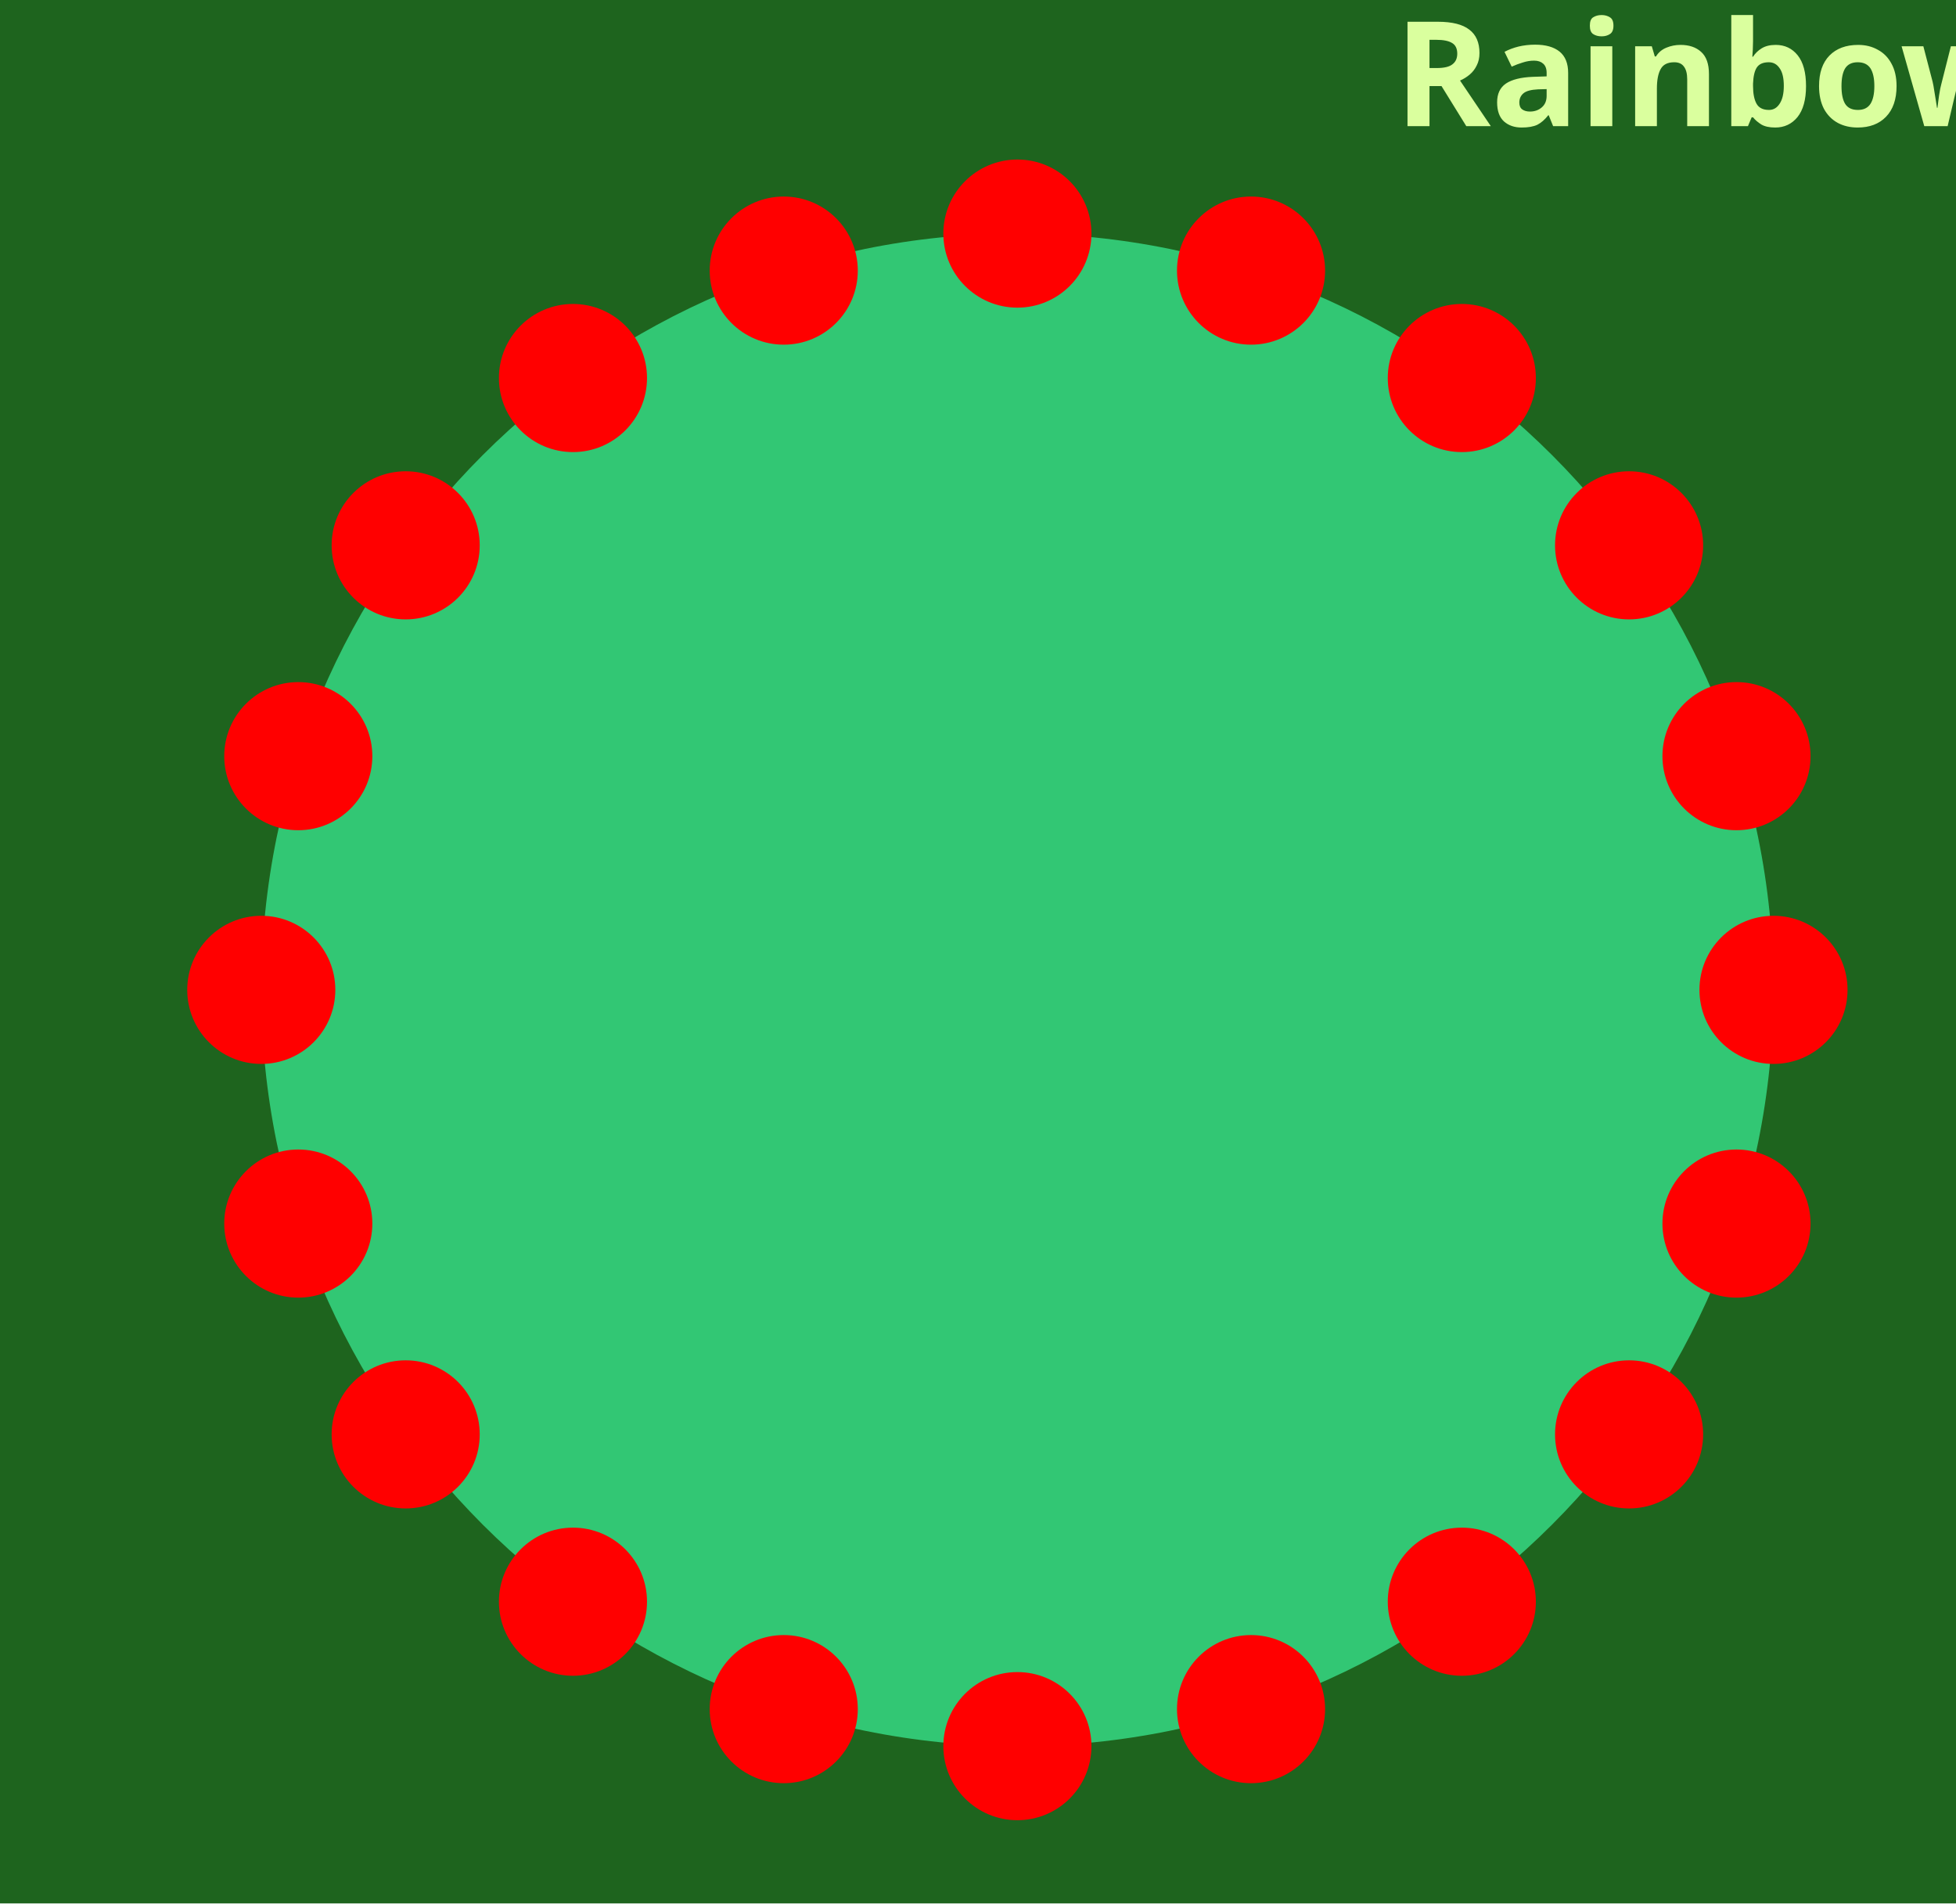
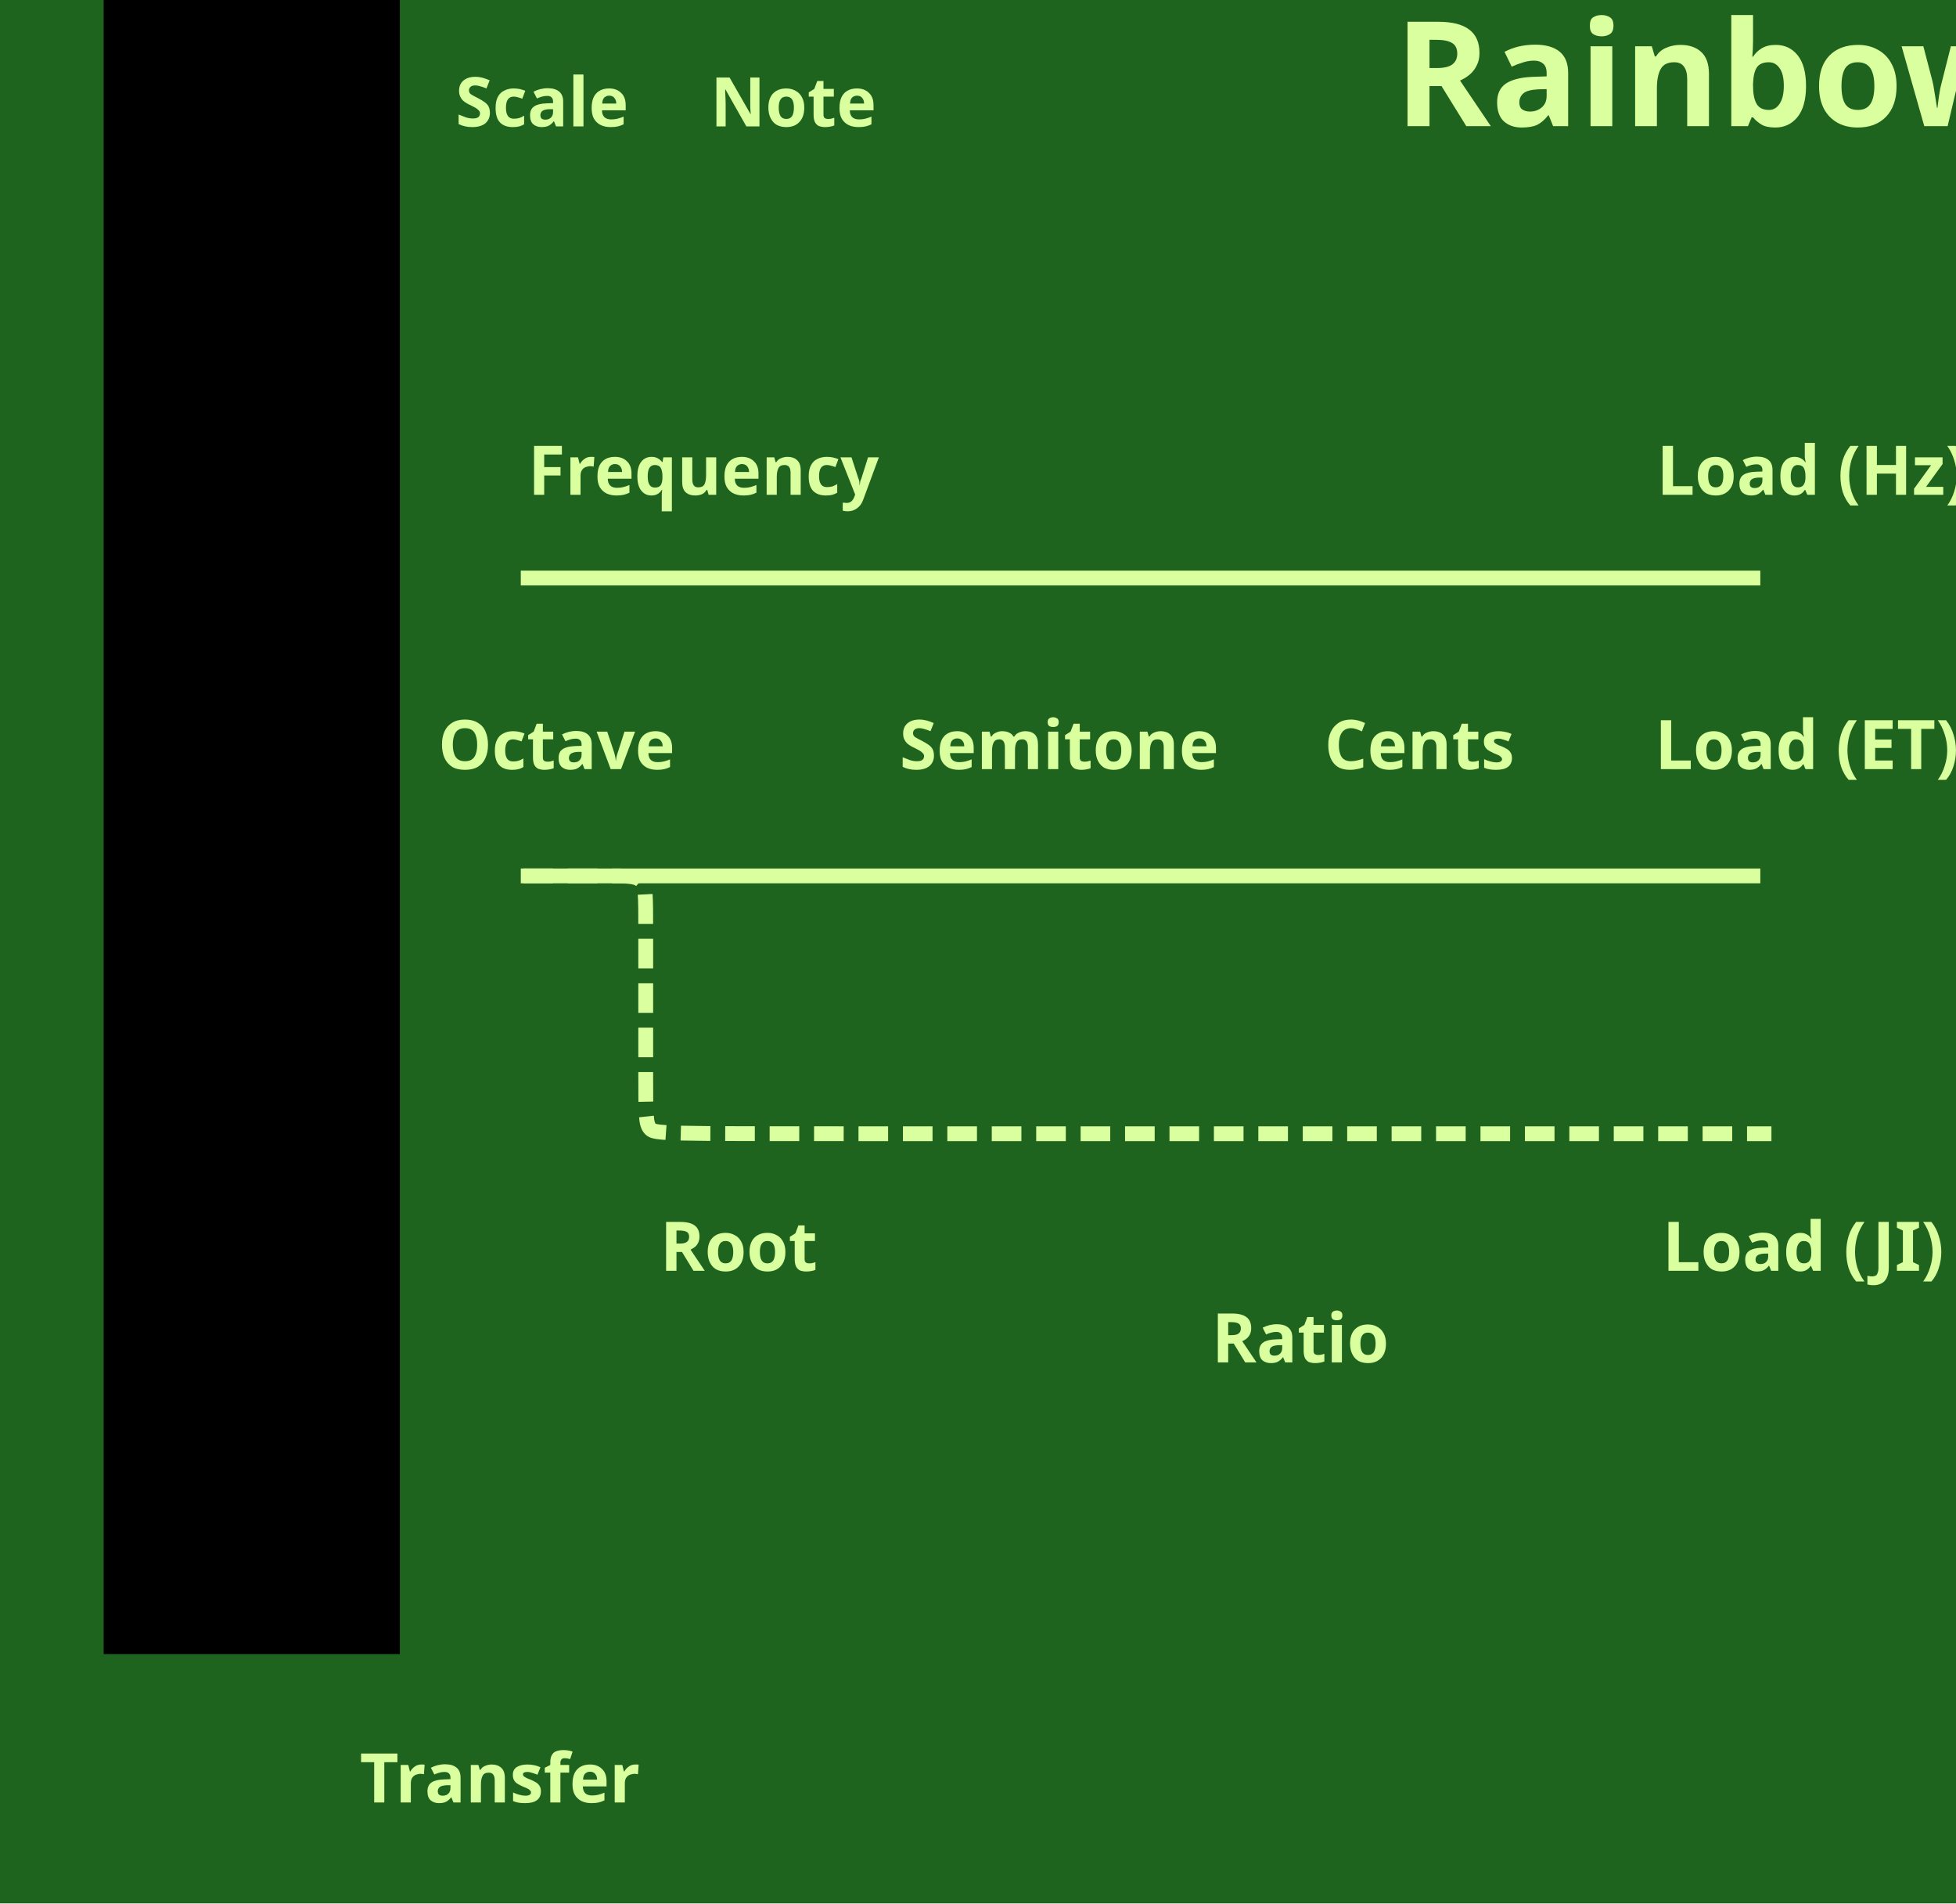
<svg xmlns="http://www.w3.org/2000/svg" xmlns:ns1="http://www.openswatchbook.org/uri/2009/osb" xmlns:xlink="http://www.w3.org/1999/xlink" width="132.08mm" height="128.5mm" viewBox="0 0 132.08 128.5" version="1.1" id="svg4540">
  <defs id="defs4534">
    <marker style="overflow:visible" id="marker3381" refX="0" refY="0" orient="auto">
      <path transform="matrix(-1.1,0,0,-1.1,-1.1,0)" d="M 8.719,4.034 -2.207,0.016 8.719,-4.002 c -1.745,2.372 -1.735,5.617 -6e-7,8.035 z" style="fill:#daff9e;fill-opacity:1;fill-rule:evenodd;stroke:#daff9e;stroke-width:0.625;stroke-linejoin:round;stroke-opacity:1" id="path3379" />
    </marker>
    <marker style="overflow:visible" id="marker2321" refX="0" refY="0" orient="auto">
      <path transform="matrix(-1.1,0,0,-1.1,-1.1,0)" d="M 8.719,4.034 -2.207,0.016 8.719,-4.002 c -1.745,2.372 -1.735,5.617 -6e-7,8.035 z" style="fill:#daff9e;fill-opacity:1;fill-rule:evenodd;stroke:#daff9e;stroke-width:0.625;stroke-linejoin:round;stroke-opacity:1" id="path2319" />
    </marker>
    <marker orient="auto" refY="0" refX="0" id="marker1985" style="overflow:visible">
      <g id="g1983" transform="scale(-1.2)" style="fill:#daff9e;fill-opacity:1;stroke:#daff9e;stroke-opacity:1">
        <path id="path1971" d="M -3.805,-3.959 0.544,0" style="fill:#daff9e;fill-opacity:1;fill-rule:evenodd;stroke:#daff9e;stroke-width:0.8;stroke-linecap:round;stroke-opacity:1" />
        <path id="path1973" d="M -1.287,-3.959 3.062,0" style="fill:#daff9e;fill-opacity:1;fill-rule:evenodd;stroke:#daff9e;stroke-width:0.8;stroke-linecap:round;stroke-opacity:1" />
        <path id="path1975" d="M 1.305,-3.959 5.654,0" style="fill:#daff9e;fill-opacity:1;fill-rule:evenodd;stroke:#daff9e;stroke-width:0.8;stroke-linecap:round;stroke-opacity:1" />
        <path id="path1977" d="M -3.805,4.178 0.544,0.22" style="fill:#daff9e;fill-opacity:1;fill-rule:evenodd;stroke:#daff9e;stroke-width:0.8;stroke-linecap:round;stroke-opacity:1" />
        <path id="path1979" d="M -1.287,4.178 3.062,0.22" style="fill:#daff9e;fill-opacity:1;fill-rule:evenodd;stroke:#daff9e;stroke-width:0.8;stroke-linecap:round;stroke-opacity:1" />
        <path id="path1981" d="M 1.305,4.178 5.654,0.22" style="fill:#daff9e;fill-opacity:1;fill-rule:evenodd;stroke:#daff9e;stroke-width:0.8;stroke-linecap:round;stroke-opacity:1" />
      </g>
    </marker>
    <marker orient="auto" refY="0" refX="0" id="Arrow1Lstart" style="overflow:visible">
      <path id="path1379" d="M 0,0 5,-5 -12.5,0 5,5 Z" style="fill:#daff9e;fill-opacity:1;fill-rule:evenodd;stroke:#daff9e;stroke-width:1pt;stroke-opacity:1" transform="matrix(0.8,0,0,0.8,10,0)" />
    </marker>
    <marker orient="auto" refY="0" refX="0" id="marker1711" style="overflow:visible">
      <g id="g1709" transform="scale(-1.2)" style="fill:#daff9e;fill-opacity:1;stroke:#daff9e;stroke-opacity:1">
        <path id="path1697" d="M -3.805,-3.959 0.544,0" style="fill:#daff9e;fill-opacity:1;fill-rule:evenodd;stroke:#daff9e;stroke-width:0.8;stroke-linecap:round;stroke-opacity:1" />
        <path id="path1699" d="M -1.287,-3.959 3.062,0" style="fill:#daff9e;fill-opacity:1;fill-rule:evenodd;stroke:#daff9e;stroke-width:0.8;stroke-linecap:round;stroke-opacity:1" />
        <path id="path1701" d="M 1.305,-3.959 5.654,0" style="fill:#daff9e;fill-opacity:1;fill-rule:evenodd;stroke:#daff9e;stroke-width:0.8;stroke-linecap:round;stroke-opacity:1" />
        <path id="path1703" d="M -3.805,4.178 0.544,0.22" style="fill:#daff9e;fill-opacity:1;fill-rule:evenodd;stroke:#daff9e;stroke-width:0.8;stroke-linecap:round;stroke-opacity:1" />
        <path id="path1705" d="M -1.287,4.178 3.062,0.22" style="fill:#daff9e;fill-opacity:1;fill-rule:evenodd;stroke:#daff9e;stroke-width:0.8;stroke-linecap:round;stroke-opacity:1" />
        <path id="path1707" d="M 1.305,4.178 5.654,0.22" style="fill:#daff9e;fill-opacity:1;fill-rule:evenodd;stroke:#daff9e;stroke-width:0.8;stroke-linecap:round;stroke-opacity:1" />
      </g>
    </marker>
    <marker orient="auto" refY="0" refX="0" id="Tail" style="overflow:visible">
      <g id="g1427" transform="scale(-1.2)" style="fill:#daff9e;fill-opacity:1;stroke:#daff9e;stroke-opacity:1">
        <path id="path1415" d="M -3.805,-3.959 0.544,0" style="fill:#daff9e;fill-opacity:1;fill-rule:evenodd;stroke:#daff9e;stroke-width:0.8;stroke-linecap:round;stroke-opacity:1" />
        <path id="path1417" d="M -1.287,-3.959 3.062,0" style="fill:#daff9e;fill-opacity:1;fill-rule:evenodd;stroke:#daff9e;stroke-width:0.8;stroke-linecap:round;stroke-opacity:1" />
        <path id="path1419" d="M 1.305,-3.959 5.654,0" style="fill:#daff9e;fill-opacity:1;fill-rule:evenodd;stroke:#daff9e;stroke-width:0.8;stroke-linecap:round;stroke-opacity:1" />
        <path id="path1421" d="M -3.805,4.178 0.544,0.22" style="fill:#daff9e;fill-opacity:1;fill-rule:evenodd;stroke:#daff9e;stroke-width:0.8;stroke-linecap:round;stroke-opacity:1" />
        <path id="path1423" d="M -1.287,4.178 3.062,0.22" style="fill:#daff9e;fill-opacity:1;fill-rule:evenodd;stroke:#daff9e;stroke-width:0.8;stroke-linecap:round;stroke-opacity:1" />
        <path id="path1425" d="M 1.305,4.178 5.654,0.22" style="fill:#daff9e;fill-opacity:1;fill-rule:evenodd;stroke:#daff9e;stroke-width:0.8;stroke-linecap:round;stroke-opacity:1" />
      </g>
    </marker>
    <linearGradient id="linearGradient6764" ns1:paint="solid">
      <stop style="stop-color:#000000;stop-opacity:1;" offset="0" id="stop6762" />
    </linearGradient>
    <linearGradient xlink:href="#Dark" id="linearGradient1230" x1="-0.012" y1="264.387" x2="734.988" y2="264.387" gradientUnits="userSpaceOnUse" gradientTransform="matrix(0.2645833,0,0,0.2645833,0.00311001,-19.6815)" />
    <linearGradient id="Dark" ns1:paint="solid">
      <stop style="stop-color:#1e641e;stop-opacity:1;" offset="0" id="stop1226" />
    </linearGradient>
    <linearGradient id="linearGradient3050" ns1:paint="solid">
      <stop style="stop-color:#daff9e;stop-opacity:1;" offset="0" id="stop3048" />
    </linearGradient>
    <linearGradient xlink:href="#linearGradient3050" id="linearGradient2337" gradientUnits="userSpaceOnUse" gradientTransform="matrix(0.2645833,0,0,0.2645833,0.00325402,169.047)" x1="58.839" y1="374.624" x2="87.734" y2="374.624" />
  </defs>
  <g id="layer2" style="display:inline">
    <path style="display:inline;opacity:1;fill:url(#linearGradient1230);fill-opacity:1;stroke-width:4.289" d="M 0,-1e-5 H 132.08 V 128.5 H 0 Z" id="rect7953" />
  </g>
-   <g id="layer3" style="display:inline">
-     <circle style="opacity:1;fill:#32c774;fill-opacity:1;stroke:none;stroke-width:0.3;stroke-linecap:round;stroke-linejoin:round;stroke-miterlimit:4;stroke-dasharray:none;stroke-opacity:0" id="path889" cx="68.7" cy="66.826" r="51.057" />
-     <circle style="display:inline;opacity:1;fill:#ff0000;fill-opacity:1;stroke:#ff0000;stroke-width:0;stroke-linecap:square;stroke-miterlimit:4;stroke-dasharray:none;stroke-opacity:1" id="circle5454" cx="119.756" cy="66.826" r="5" />
-     <circle r="5" cy="82.604" cx="117.257" id="circle2054" style="display:inline;opacity:1;fill:#ff0000;fill-opacity:1;stroke:#ff0000;stroke-width:0;stroke-linecap:square;stroke-miterlimit:4;stroke-dasharray:none;stroke-opacity:1" />
-     <circle style="display:inline;opacity:1;fill:#ff0000;fill-opacity:1;stroke:#ff0000;stroke-width:0;stroke-linecap:square;stroke-miterlimit:4;stroke-dasharray:none;stroke-opacity:1" id="circle2056" cx="110.005" cy="96.836" r="5" />
-     <circle r="5" cy="108.132" cx="98.71" id="circle2058" style="display:inline;opacity:1;fill:#ff0000;fill-opacity:1;stroke:#ff0000;stroke-width:0;stroke-linecap:square;stroke-miterlimit:4;stroke-dasharray:none;stroke-opacity:1" />
-     <circle style="display:inline;opacity:1;fill:#ff0000;fill-opacity:1;stroke:#ff0000;stroke-width:0;stroke-linecap:square;stroke-miterlimit:4;stroke-dasharray:none;stroke-opacity:1" id="circle2060" cx="84.477" cy="115.384" r="5" />
-     <circle r="5" cy="117.883" cx="68.7" id="circle2062" style="display:inline;opacity:1;fill:#ff0000;fill-opacity:1;stroke:#ff0000;stroke-width:0;stroke-linecap:square;stroke-miterlimit:4;stroke-dasharray:none;stroke-opacity:1" />
-     <circle style="display:inline;opacity:1;fill:#ff0000;fill-opacity:1;stroke:#ff0000;stroke-width:0;stroke-linecap:square;stroke-miterlimit:4;stroke-dasharray:none;stroke-opacity:1" id="circle2072" cx="52.923" cy="115.384" r="5" />
-     <circle r="5" cy="108.132" cx="38.69" id="circle2074" style="display:inline;opacity:1;fill:#ff0000;fill-opacity:1;stroke:#ff0000;stroke-width:0;stroke-linecap:square;stroke-miterlimit:4;stroke-dasharray:none;stroke-opacity:1" />
-     <circle style="display:inline;opacity:1;fill:#ff0000;fill-opacity:1;stroke:#ff0000;stroke-width:0;stroke-linecap:square;stroke-miterlimit:4;stroke-dasharray:none;stroke-opacity:1" id="circle2076" cx="27.394" cy="96.836" r="5" />
-     <circle r="5" cy="82.604" cx="20.142" id="circle2078" style="display:inline;opacity:1;fill:#ff0000;fill-opacity:1;stroke:#ff0000;stroke-width:0;stroke-linecap:square;stroke-miterlimit:4;stroke-dasharray:none;stroke-opacity:1" />
-     <circle cy="66.826" cx="17.643" id="circle2086" style="display:inline;opacity:1;fill:#ff0000;fill-opacity:1;stroke:#ff0000;stroke-width:0;stroke-linecap:square;stroke-miterlimit:4;stroke-dasharray:none;stroke-opacity:1" r="5" />
-     <circle style="display:inline;opacity:1;fill:#ff0000;fill-opacity:1;stroke:#ff0000;stroke-width:0;stroke-linecap:square;stroke-miterlimit:4;stroke-dasharray:none;stroke-opacity:1" id="circle2088" cx="20.142" cy="51.049" r="5" />
-     <circle r="5" cy="36.816" cx="27.394" id="circle2090" style="display:inline;opacity:1;fill:#ff0000;fill-opacity:1;stroke:#ff0000;stroke-width:0;stroke-linecap:square;stroke-miterlimit:4;stroke-dasharray:none;stroke-opacity:1" />
-     <circle style="display:inline;opacity:1;fill:#ff0000;fill-opacity:1;stroke:#ff0000;stroke-width:0;stroke-linecap:square;stroke-miterlimit:4;stroke-dasharray:none;stroke-opacity:1" id="circle2084" cx="38.69" cy="25.521" r="5" />
-     <circle style="display:inline;opacity:1;fill:#ff0000;fill-opacity:1;stroke:#ff0000;stroke-width:0;stroke-linecap:square;stroke-miterlimit:4;stroke-dasharray:none;stroke-opacity:1" id="circle2068" cx="52.923" cy="18.269" r="5" />
-     <circle style="display:inline;opacity:1;fill:#ff0000;fill-opacity:1;stroke:#ff0000;stroke-width:0;stroke-linecap:square;stroke-miterlimit:4;stroke-dasharray:none;stroke-opacity:1" id="circle2080" cx="68.7" cy="15.77" r="5" />
-     <circle r="5" cy="18.269" cx="84.477" id="circle2082" style="display:inline;opacity:1;fill:#ff0000;fill-opacity:1;stroke:#ff0000;stroke-width:0;stroke-linecap:square;stroke-miterlimit:4;stroke-dasharray:none;stroke-opacity:1" />
-     <circle r="5" cy="25.521" cx="98.71" id="circle2070" style="display:inline;opacity:1;fill:#ff0000;fill-opacity:1;stroke:#ff0000;stroke-width:0;stroke-linecap:square;stroke-miterlimit:4;stroke-dasharray:none;stroke-opacity:1" />
-     <circle r="5" cy="36.816" cx="110.005" id="circle2066" style="display:inline;opacity:1;fill:#ff0000;fill-opacity:1;stroke:#ff0000;stroke-width:0;stroke-linecap:square;stroke-miterlimit:4;stroke-dasharray:none;stroke-opacity:1" />
-     <circle style="display:inline;opacity:1;fill:#ff0000;fill-opacity:1;stroke:#ff0000;stroke-width:0;stroke-linecap:square;stroke-miterlimit:4;stroke-dasharray:none;stroke-opacity:1" id="circle2064" cx="117.257" cy="51.049" r="5" />
+   <g id="layer3" style="display:none">
+     <rect rx="3.196" style="display:inline;opacity:1;fill:#ff0000;fill-opacity:1;stroke:#ff0000;stroke-width:0.1;stroke-linecap:square;stroke-miterlimit:4;stroke-dasharray:none;stroke-opacity:1" id="rect2516" width="28" height="6.5" x="30.284" y="35.774" ry="3.196" />
+     <circle style="display:inline;opacity:1;fill:#ff0000;fill-opacity:1;stroke:#ff0000;stroke-width:0;stroke-linecap:square;stroke-miterlimit:4;stroke-dasharray:none;stroke-opacity:1" id="circle16135" cx="17" cy="120.069" r="5" />
+     <circle r="5" cy="59.132" cx="119.792" id="circle5193" style="display:inline;opacity:1;fill:#ff0000;fill-opacity:1;stroke:#ff0000;stroke-width:0;stroke-linecap:square;stroke-miterlimit:4;stroke-dasharray:none;stroke-opacity:1" />
+     <circle r="5" cy="39.024" cx="119.792" id="circle5207" style="display:inline;opacity:1;fill:#ff0000;fill-opacity:1;stroke:#ff0000;stroke-width:0;stroke-linecap:square;stroke-miterlimit:4;stroke-dasharray:none;stroke-opacity:1" />
+     <circle style="display:inline;opacity:1;fill:#ff0000;fill-opacity:1;stroke:#ff0000;stroke-width:0;stroke-linecap:square;stroke-miterlimit:4;stroke-dasharray:none;stroke-opacity:1" id="circle5205" cx="119.792" cy="76.595" r="5" />
+     <rect ry="3.196" y="55.882" x="80.127" height="6.5" width="28" id="rect5203" style="display:inline;opacity:1;fill:#ff0000;fill-opacity:1;stroke:#ff0000;stroke-width:0.1;stroke-linecap:square;stroke-miterlimit:4;stroke-dasharray:none;stroke-opacity:1" rx="3.196" />
+     <circle r="5" cy="59.132" cx="68.463" id="circle5197" style="display:inline;opacity:1;fill:#ff0000;fill-opacity:1;stroke:#ff0000;stroke-width:0;stroke-linecap:square;stroke-miterlimit:4;stroke-dasharray:none;stroke-opacity:1" />
+     <circle r="5" cy="76.595" cx="51.848" id="circle5407" style="display:inline;opacity:1;fill:#ff0000;fill-opacity:1;stroke:#ff0000;stroke-width:0;stroke-linecap:square;stroke-miterlimit:4;stroke-dasharray:none;stroke-opacity:1" />
+     <circle style="display:inline;opacity:1;fill:#ff0000;fill-opacity:1;stroke:#ff0000;stroke-width:0;stroke-linecap:square;stroke-miterlimit:4;stroke-dasharray:none;stroke-opacity:1" id="circle5195" cx="35.234" cy="59.132" r="5" />
+     <circle r="5" cy="15.823" cx="35.234" id="circle5409" style="display:inline;opacity:1;fill:#ff0000;fill-opacity:1;stroke:#ff0000;stroke-width:0;stroke-linecap:square;stroke-miterlimit:4;stroke-dasharray:none;stroke-opacity:1" />
+     <circle style="display:inline;opacity:1;fill:#ff0000;fill-opacity:1;stroke:#ff0000;stroke-width:0;stroke-linecap:square;stroke-miterlimit:4;stroke-dasharray:none;stroke-opacity:1" id="circle5411" cx="51.848" cy="15.823" r="5" />
+     <rect rx="3.196" style="display:inline;opacity:1;fill:#ff0000;fill-opacity:1;stroke:#ff0000;stroke-width:0.1;stroke-linecap:square;stroke-miterlimit:4;stroke-dasharray:none;stroke-opacity:1" id="rect7285" width="28" height="6.5" x="72.19" y="68.582" ry="3.196" />
+     <rect ry="3.196" y="78.108" x="72.19" height="6.5" width="28" id="rect7287" style="display:inline;opacity:1;fill:#ff0000;fill-opacity:1;stroke:#ff0000;stroke-width:0.1;stroke-linecap:square;stroke-miterlimit:4;stroke-dasharray:none;stroke-opacity:1" rx="3.196" />
  </g>
  <g id="layer1" transform="translate(0,-168.5)" style="display:inline">
    <text xml:space="preserve" style="font-style:normal;font-variant:normal;font-weight:900;font-stretch:condensed;font-size:4.233px;line-height:1.25;font-family:'DIN Pro';-inkscape-font-specification:'DIN Pro, Heavy Condensed';font-variant-ligatures:normal;font-variant-caps:normal;font-variant-numeric:normal;font-feature-settings:normal;text-align:start;letter-spacing:0px;word-spacing:0px;writing-mode:lr-tb;text-anchor:start;display:inline;fill:#daff9e;fill-opacity:1;stroke:none;stroke-width:0.265" x="70.763" y="262.857" id="text7593">
      <tspan id="tspan7591" x="70.763" y="266.788" style="stroke-width:0.265" />
    </text>
    <text id="text7961" y="177.017" x="94.152" style="font-style:normal;font-variant:normal;font-weight:bold;font-stretch:condensed;font-size:9.878px;line-height:1.25;font-family:'Barlow Condensed';-inkscape-font-specification:'Barlow Condensed, Bold Condensed';font-variant-ligatures:normal;font-variant-caps:normal;font-variant-numeric:normal;font-feature-settings:normal;text-align:start;letter-spacing:0px;word-spacing:0px;writing-mode:lr-tb;text-anchor:start;display:inline;fill:#daff9e;fill-opacity:1;stroke:none;stroke-width:0.265" xml:space="preserve">
      <tspan style="font-style:normal;font-variant:normal;font-weight:bold;font-stretch:condensed;font-size:9.878px;font-family:'Barlow Condensed';-inkscape-font-specification:'Barlow Condensed, Bold Condensed';font-variant-ligatures:normal;font-variant-caps:normal;font-variant-numeric:normal;font-feature-settings:normal;text-align:start;writing-mode:lr-tb;text-anchor:start;fill:#daff9e;fill-opacity:1;stroke-width:0.265" y="177.017" x="94.152" id="tspan7959">RainbowIO</tspan>
    </text>
+     <rect style="display:inline;opacity:1;fill:#000000;fill-opacity:1;stroke:none;stroke-width:0.3;stroke-linecap:round;stroke-linejoin:round;stroke-miterlimit:4;stroke-dasharray:none;stroke-opacity:1" id="rect3513" width="20" height="111.67" x="7" y="168.5" rx="0" ry="0" />
+     <path id="path5349" d="M 35.167,207.524 H 118.866" style="display:inline;fill:none;stroke:#daff9e;stroke-width:1;stroke-linecap:butt;stroke-linejoin:miter;stroke-miterlimit:4;stroke-dasharray:none;stroke-opacity:1" />
+     <path style="display:inline;fill:none;stroke:#daff9e;stroke-width:1;stroke-linecap:butt;stroke-linejoin:miter;stroke-miterlimit:4;stroke-dasharray:none;stroke-opacity:1" d="M 35.167,227.633 H 118.866" id="path5325" />
+     <path style="display:inline;fill:none;stroke:#daff9e;stroke-width:1;stroke-linecap:butt;stroke-linejoin:miter;stroke-miterlimit:4;stroke-dasharray:2, 1;stroke-dashoffset:0;stroke-opacity:1" d="m 35.344,45.911 c 2.117,0 4.233,0 5.61,0 1.376,0 2.013,0 2.331,0.311 0.318,0.311 0.318,0.932 0.318,3.516 0,2.584 0,7.126 0,9.716 0,2.59 0,3.227 0.318,3.545 0.318,0.318 0.955,0.318 13.624,0.318 12.669,-6.2e-5 37.37,-6.2e-5 62.072,-6.2e-5" id="path5341" transform="translate(0,181.7213)" />
+     <text xml:space="preserve" style="font-style:normal;font-variant:normal;font-weight:bold;font-stretch:condensed;font-size:4.586px;line-height:1.25;font-family:'Barlow Condensed';-inkscape-font-specification:'Barlow Condensed, Bold Condensed';font-variant-ligatures:normal;font-variant-caps:normal;font-variant-numeric:normal;font-feature-settings:normal;text-align:start;letter-spacing:0px;word-spacing:0px;writing-mode:lr-tb;text-anchor:start;display:inline;fill:#daff9e;fill-opacity:1;stroke:none;stroke-width:0.263" x="35.866" y="200.734" id="text2246" transform="scale(0.994209,1.005825)">
+       <tspan id="tspan2244" x="35.866" y="200.734" style="font-style:normal;font-variant:normal;font-weight:bold;font-stretch:condensed;font-size:4.586px;font-family:'Barlow Condensed';-inkscape-font-specification:'Barlow Condensed, Bold Condensed';font-variant-ligatures:normal;font-variant-caps:normal;font-variant-numeric:normal;font-feature-settings:normal;text-align:start;writing-mode:lr-tb;text-anchor:start;fill:#daff9e;fill-opacity:1;stroke-width:0.263">Frequency</tspan>
+     </text>
+     <text transform="scale(0.994209,1.005825)" id="text5377" y="200.734" x="112.521" style="font-style:normal;font-variant:normal;font-weight:bold;font-stretch:condensed;font-size:4.586px;line-height:1.25;font-family:'Barlow Condensed';-inkscape-font-specification:'Barlow Condensed, Bold Condensed';font-variant-ligatures:normal;font-variant-caps:normal;font-variant-numeric:normal;font-feature-settings:normal;text-align:start;letter-spacing:0px;word-spacing:0px;writing-mode:lr-tb;text-anchor:start;display:inline;fill:#daff9e;fill-opacity:1;stroke:none;stroke-width:0.263" xml:space="preserve">
+       <tspan style="font-style:normal;font-variant:normal;font-weight:bold;font-stretch:condensed;font-size:4.586px;font-family:'Barlow Condensed';-inkscape-font-specification:'Barlow Condensed, Bold Condensed';font-variant-ligatures:normal;font-variant-caps:normal;font-variant-numeric:normal;font-feature-settings:normal;text-align:start;writing-mode:lr-tb;text-anchor:start;fill:#daff9e;fill-opacity:1;stroke-width:0.263" y="200.734" x="112.521" id="tspan5375">Load (Hz)</tspan>
+     </text>
+     <text transform="scale(0.994209,1.005825)" id="text5381" y="207.047" x="30.705" style="font-style:normal;font-variant:normal;font-weight:bold;font-stretch:condensed;font-size:4.586px;line-height:1.25;font-family:'Barlow Condensed';-inkscape-font-specification:'Barlow Condensed, Bold Condensed';font-variant-ligatures:normal;font-variant-caps:normal;font-variant-numeric:normal;font-feature-settings:normal;text-align:start;letter-spacing:0px;word-spacing:0px;writing-mode:lr-tb;text-anchor:start;display:inline;fill:#daff9e;fill-opacity:1;stroke:none;stroke-width:0.263" xml:space="preserve">
+       <tspan style="font-style:normal;font-variant:normal;font-weight:bold;font-stretch:condensed;font-size:4.586px;font-family:'Barlow Condensed';-inkscape-font-specification:'Barlow Condensed, Bold Condensed';font-variant-ligatures:normal;font-variant-caps:normal;font-variant-numeric:normal;font-feature-settings:normal;text-align:start;writing-mode:lr-tb;text-anchor:start;fill:#daff9e;fill-opacity:1;stroke-width:0.263" y="211.442" x="30.705" id="tspan5379" />
+     </text>
+     <text transform="scale(0.994209,1.005825)" id="text5385" y="219.148" x="29.752" style="font-style:normal;font-variant:normal;font-weight:bold;font-stretch:condensed;font-size:4.586px;line-height:1.25;font-family:'Barlow Condensed';-inkscape-font-specification:'Barlow Condensed, Bold Condensed';font-variant-ligatures:normal;font-variant-caps:normal;font-variant-numeric:normal;font-feature-settings:normal;text-align:start;letter-spacing:0px;word-spacing:0px;writing-mode:lr-tb;text-anchor:start;display:inline;fill:#daff9e;fill-opacity:1;stroke:none;stroke-width:0.263" xml:space="preserve">
+       <tspan style="font-style:normal;font-variant:normal;font-weight:bold;font-stretch:condensed;font-size:4.586px;font-family:'Barlow Condensed';-inkscape-font-specification:'Barlow Condensed, Bold Condensed';font-variant-ligatures:normal;font-variant-caps:normal;font-variant-numeric:normal;font-feature-settings:normal;text-align:start;writing-mode:lr-tb;text-anchor:start;fill:#daff9e;fill-opacity:1;stroke-width:0.263" y="219.148" x="29.752" id="tspan5383">Octave</tspan>
+     </text>
+     <text xml:space="preserve" style="font-style:normal;font-variant:normal;font-weight:bold;font-stretch:condensed;font-size:4.586px;line-height:1.25;font-family:'Barlow Condensed';-inkscape-font-specification:'Barlow Condensed, Bold Condensed';font-variant-ligatures:normal;font-variant-caps:normal;font-variant-numeric:normal;font-feature-settings:normal;text-align:start;letter-spacing:0px;word-spacing:0px;writing-mode:lr-tb;text-anchor:start;display:inline;fill:#daff9e;fill-opacity:1;stroke:none;stroke-width:0.263" x="44.836" y="252.819" id="text5389" transform="scale(0.994209,1.005825)">
+       <tspan id="tspan5387" x="44.836" y="252.819" style="font-style:normal;font-variant:normal;font-weight:bold;font-stretch:condensed;font-size:4.586px;font-family:'Barlow Condensed';-inkscape-font-specification:'Barlow Condensed, Bold Condensed';font-variant-ligatures:normal;font-variant-caps:normal;font-variant-numeric:normal;font-feature-settings:normal;text-align:start;writing-mode:lr-tb;text-anchor:start;fill:#daff9e;fill-opacity:1;stroke-width:0.263">Root</tspan>
+     </text>
+     <text xml:space="preserve" style="font-style:normal;font-variant:normal;font-weight:bold;font-stretch:condensed;font-size:4.586px;line-height:1.25;font-family:'Barlow Condensed';-inkscape-font-specification:'Barlow Condensed, Bold Condensed';font-variant-ligatures:normal;font-variant-caps:normal;font-variant-numeric:normal;font-feature-settings:normal;text-align:start;letter-spacing:0px;word-spacing:0px;writing-mode:lr-tb;text-anchor:start;display:inline;fill:#daff9e;fill-opacity:1;stroke:none;stroke-width:0.263" x="61.09" y="219.148" id="text5393" transform="scale(0.994209,1.005825)">
+       <tspan id="tspan5391" x="61.09" y="219.148" style="font-style:normal;font-variant:normal;font-weight:bold;font-stretch:condensed;font-size:4.586px;font-family:'Barlow Condensed';-inkscape-font-specification:'Barlow Condensed, Bold Condensed';font-variant-ligatures:normal;font-variant-caps:normal;font-variant-numeric:normal;font-feature-settings:normal;text-align:start;writing-mode:lr-tb;text-anchor:start;fill:#daff9e;fill-opacity:1;stroke-width:0.263">Semitone</tspan>
+     </text>
+     <text transform="scale(0.994209,1.005825)" id="text5397" y="219.148" x="89.948" style="font-style:normal;font-variant:normal;font-weight:bold;font-stretch:condensed;font-size:4.586px;line-height:1.25;font-family:'Barlow Condensed';-inkscape-font-specification:'Barlow Condensed, Bold Condensed';font-variant-ligatures:normal;font-variant-caps:normal;font-variant-numeric:normal;font-feature-settings:normal;text-align:start;letter-spacing:0px;word-spacing:0px;writing-mode:lr-tb;text-anchor:start;display:inline;fill:#daff9e;fill-opacity:1;stroke:none;stroke-width:0.263" xml:space="preserve">
+       <tspan style="font-style:normal;font-variant:normal;font-weight:bold;font-stretch:condensed;font-size:4.586px;font-family:'Barlow Condensed';-inkscape-font-specification:'Barlow Condensed, Bold Condensed';font-variant-ligatures:normal;font-variant-caps:normal;font-variant-numeric:normal;font-feature-settings:normal;text-align:start;writing-mode:lr-tb;text-anchor:start;fill:#daff9e;fill-opacity:1;stroke-width:0.263" y="219.148" x="89.948" id="tspan5395">Cents</tspan>
+     </text>
+     <text xml:space="preserve" style="font-style:normal;font-variant:normal;font-weight:bold;font-stretch:condensed;font-size:4.586px;line-height:1.25;font-family:'Barlow Condensed';-inkscape-font-specification:'Barlow Condensed, Bold Condensed';font-variant-ligatures:normal;font-variant-caps:normal;font-variant-numeric:normal;font-feature-settings:normal;text-align:start;letter-spacing:0px;word-spacing:0px;writing-mode:lr-tb;text-anchor:start;display:inline;fill:#daff9e;fill-opacity:1;stroke:none;stroke-width:0.263" x="112.4" y="219.148" id="text5401" transform="scale(0.994209,1.005825)">
+       <tspan id="tspan5399" x="112.4" y="219.148" style="font-style:normal;font-variant:normal;font-weight:bold;font-stretch:condensed;font-size:4.586px;font-family:'Barlow Condensed';-inkscape-font-specification:'Barlow Condensed, Bold Condensed';font-variant-ligatures:normal;font-variant-caps:normal;font-variant-numeric:normal;font-feature-settings:normal;text-align:start;writing-mode:lr-tb;text-anchor:start;fill:#daff9e;fill-opacity:1;stroke-width:0.263">Load (ET)</tspan>
+     </text>
+     <text transform="scale(0.994209,1.005825)" id="text5405" y="252.819" x="112.915" style="font-style:normal;font-variant:normal;font-weight:bold;font-stretch:condensed;font-size:4.586px;line-height:1.25;font-family:'Barlow Condensed';-inkscape-font-specification:'Barlow Condensed, Bold Condensed';font-variant-ligatures:normal;font-variant-caps:normal;font-variant-numeric:normal;font-feature-settings:normal;text-align:start;letter-spacing:0px;word-spacing:0px;writing-mode:lr-tb;text-anchor:start;display:inline;fill:#daff9e;fill-opacity:1;stroke:none;stroke-width:0.263" xml:space="preserve">
+       <tspan style="font-style:normal;font-variant:normal;font-weight:bold;font-stretch:condensed;font-size:4.586px;font-family:'Barlow Condensed';-inkscape-font-specification:'Barlow Condensed, Bold Condensed';font-variant-ligatures:normal;font-variant-caps:normal;font-variant-numeric:normal;font-feature-settings:normal;text-align:start;writing-mode:lr-tb;text-anchor:start;fill:#daff9e;fill-opacity:1;stroke-width:0.263" y="252.819" x="112.915" id="tspan5403">Load (JI)</tspan>
+     </text>
+     <text xml:space="preserve" style="font-style:normal;font-variant:normal;font-weight:bold;font-stretch:condensed;font-size:4.586px;line-height:1.25;font-family:'Barlow Condensed';-inkscape-font-specification:'Barlow Condensed, Bold Condensed';font-variant-ligatures:normal;font-variant-caps:normal;font-variant-numeric:normal;font-feature-settings:normal;text-align:start;letter-spacing:0px;word-spacing:0px;writing-mode:lr-tb;text-anchor:start;display:inline;fill:#daff9e;fill-opacity:1;stroke:none;stroke-width:0.263" x="24.429" y="288.503" id="text5415" transform="scale(0.994209,1.005825)">
+       <tspan id="tspan5413" x="24.429" y="288.503" style="font-style:normal;font-variant:normal;font-weight:bold;font-stretch:condensed;font-size:4.586px;font-family:'Barlow Condensed';-inkscape-font-specification:'Barlow Condensed, Bold Condensed';font-variant-ligatures:normal;font-variant-caps:normal;font-variant-numeric:normal;font-feature-settings:normal;text-align:start;writing-mode:lr-tb;text-anchor:start;fill:#daff9e;fill-opacity:1;stroke-width:0.263">Transfer</tspan>
+     </text>
+     <text xml:space="preserve" style="font-style:normal;font-variant:normal;font-weight:bold;font-stretch:condensed;font-size:4.586px;line-height:1.25;font-family:'Barlow Condensed';-inkscape-font-specification:'Barlow Condensed, Bold Condensed';font-variant-ligatures:normal;font-variant-caps:normal;font-variant-numeric:normal;font-feature-settings:normal;text-align:start;letter-spacing:0px;word-spacing:0px;writing-mode:lr-tb;text-anchor:start;display:inline;fill:#daff9e;fill-opacity:1;stroke:none;stroke-width:0.263" x="30.928" y="176.007" id="text5419" transform="scale(0.994209,1.005825)">
+       <tspan id="tspan5417" x="30.928" y="176.007" style="font-style:normal;font-variant:normal;font-weight:bold;font-stretch:condensed;font-size:4.586px;font-family:'Barlow Condensed';-inkscape-font-specification:'Barlow Condensed, Bold Condensed';font-variant-ligatures:normal;font-variant-caps:normal;font-variant-numeric:normal;font-feature-settings:normal;text-align:start;writing-mode:lr-tb;text-anchor:start;fill:#daff9e;fill-opacity:1;stroke-width:0.263">Scale</tspan>
+     </text>
+     <text transform="scale(0.994209,1.005825)" id="text5423" y="176.007" x="48.254" style="font-style:normal;font-variant:normal;font-weight:bold;font-stretch:condensed;font-size:4.586px;line-height:1.25;font-family:'Barlow Condensed';-inkscape-font-specification:'Barlow Condensed, Bold Condensed';font-variant-ligatures:normal;font-variant-caps:normal;font-variant-numeric:normal;font-feature-settings:normal;text-align:start;letter-spacing:0px;word-spacing:0px;writing-mode:lr-tb;text-anchor:start;display:inline;fill:#daff9e;fill-opacity:1;stroke:none;stroke-width:0.263" xml:space="preserve">
+       <tspan style="font-style:normal;font-variant:normal;font-weight:bold;font-stretch:condensed;font-size:4.586px;font-family:'Barlow Condensed';-inkscape-font-specification:'Barlow Condensed, Bold Condensed';font-variant-ligatures:normal;font-variant-caps:normal;font-variant-numeric:normal;font-feature-settings:normal;text-align:start;writing-mode:lr-tb;text-anchor:start;fill:#daff9e;fill-opacity:1;stroke-width:0.263" y="176.007" x="48.254" id="tspan5421">Note</tspan>
+     </text>
+     <text transform="scale(0.994209,1.005825)" id="text7273" y="258.969" x="82.31" style="font-style:normal;font-variant:normal;font-weight:bold;font-stretch:condensed;font-size:4.586px;line-height:1.25;font-family:'Barlow Condensed';-inkscape-font-specification:'Barlow Condensed, Bold Condensed';font-variant-ligatures:normal;font-variant-caps:normal;font-variant-numeric:normal;font-feature-settings:normal;text-align:start;letter-spacing:0px;word-spacing:0px;writing-mode:lr-tb;text-anchor:start;display:inline;fill:#daff9e;fill-opacity:1;stroke:none;stroke-width:0.263" xml:space="preserve">
+       <tspan style="font-style:normal;font-variant:normal;font-weight:bold;font-stretch:condensed;font-size:4.586px;font-family:'Barlow Condensed';-inkscape-font-specification:'Barlow Condensed, Bold Condensed';font-variant-ligatures:normal;font-variant-caps:normal;font-variant-numeric:normal;font-feature-settings:normal;text-align:start;writing-mode:lr-tb;text-anchor:start;fill:#daff9e;fill-opacity:1;stroke-width:0.263" y="258.969" x="82.31" id="tspan7271">Ratio </tspan>
+     </text>
  </g>
</svg>
